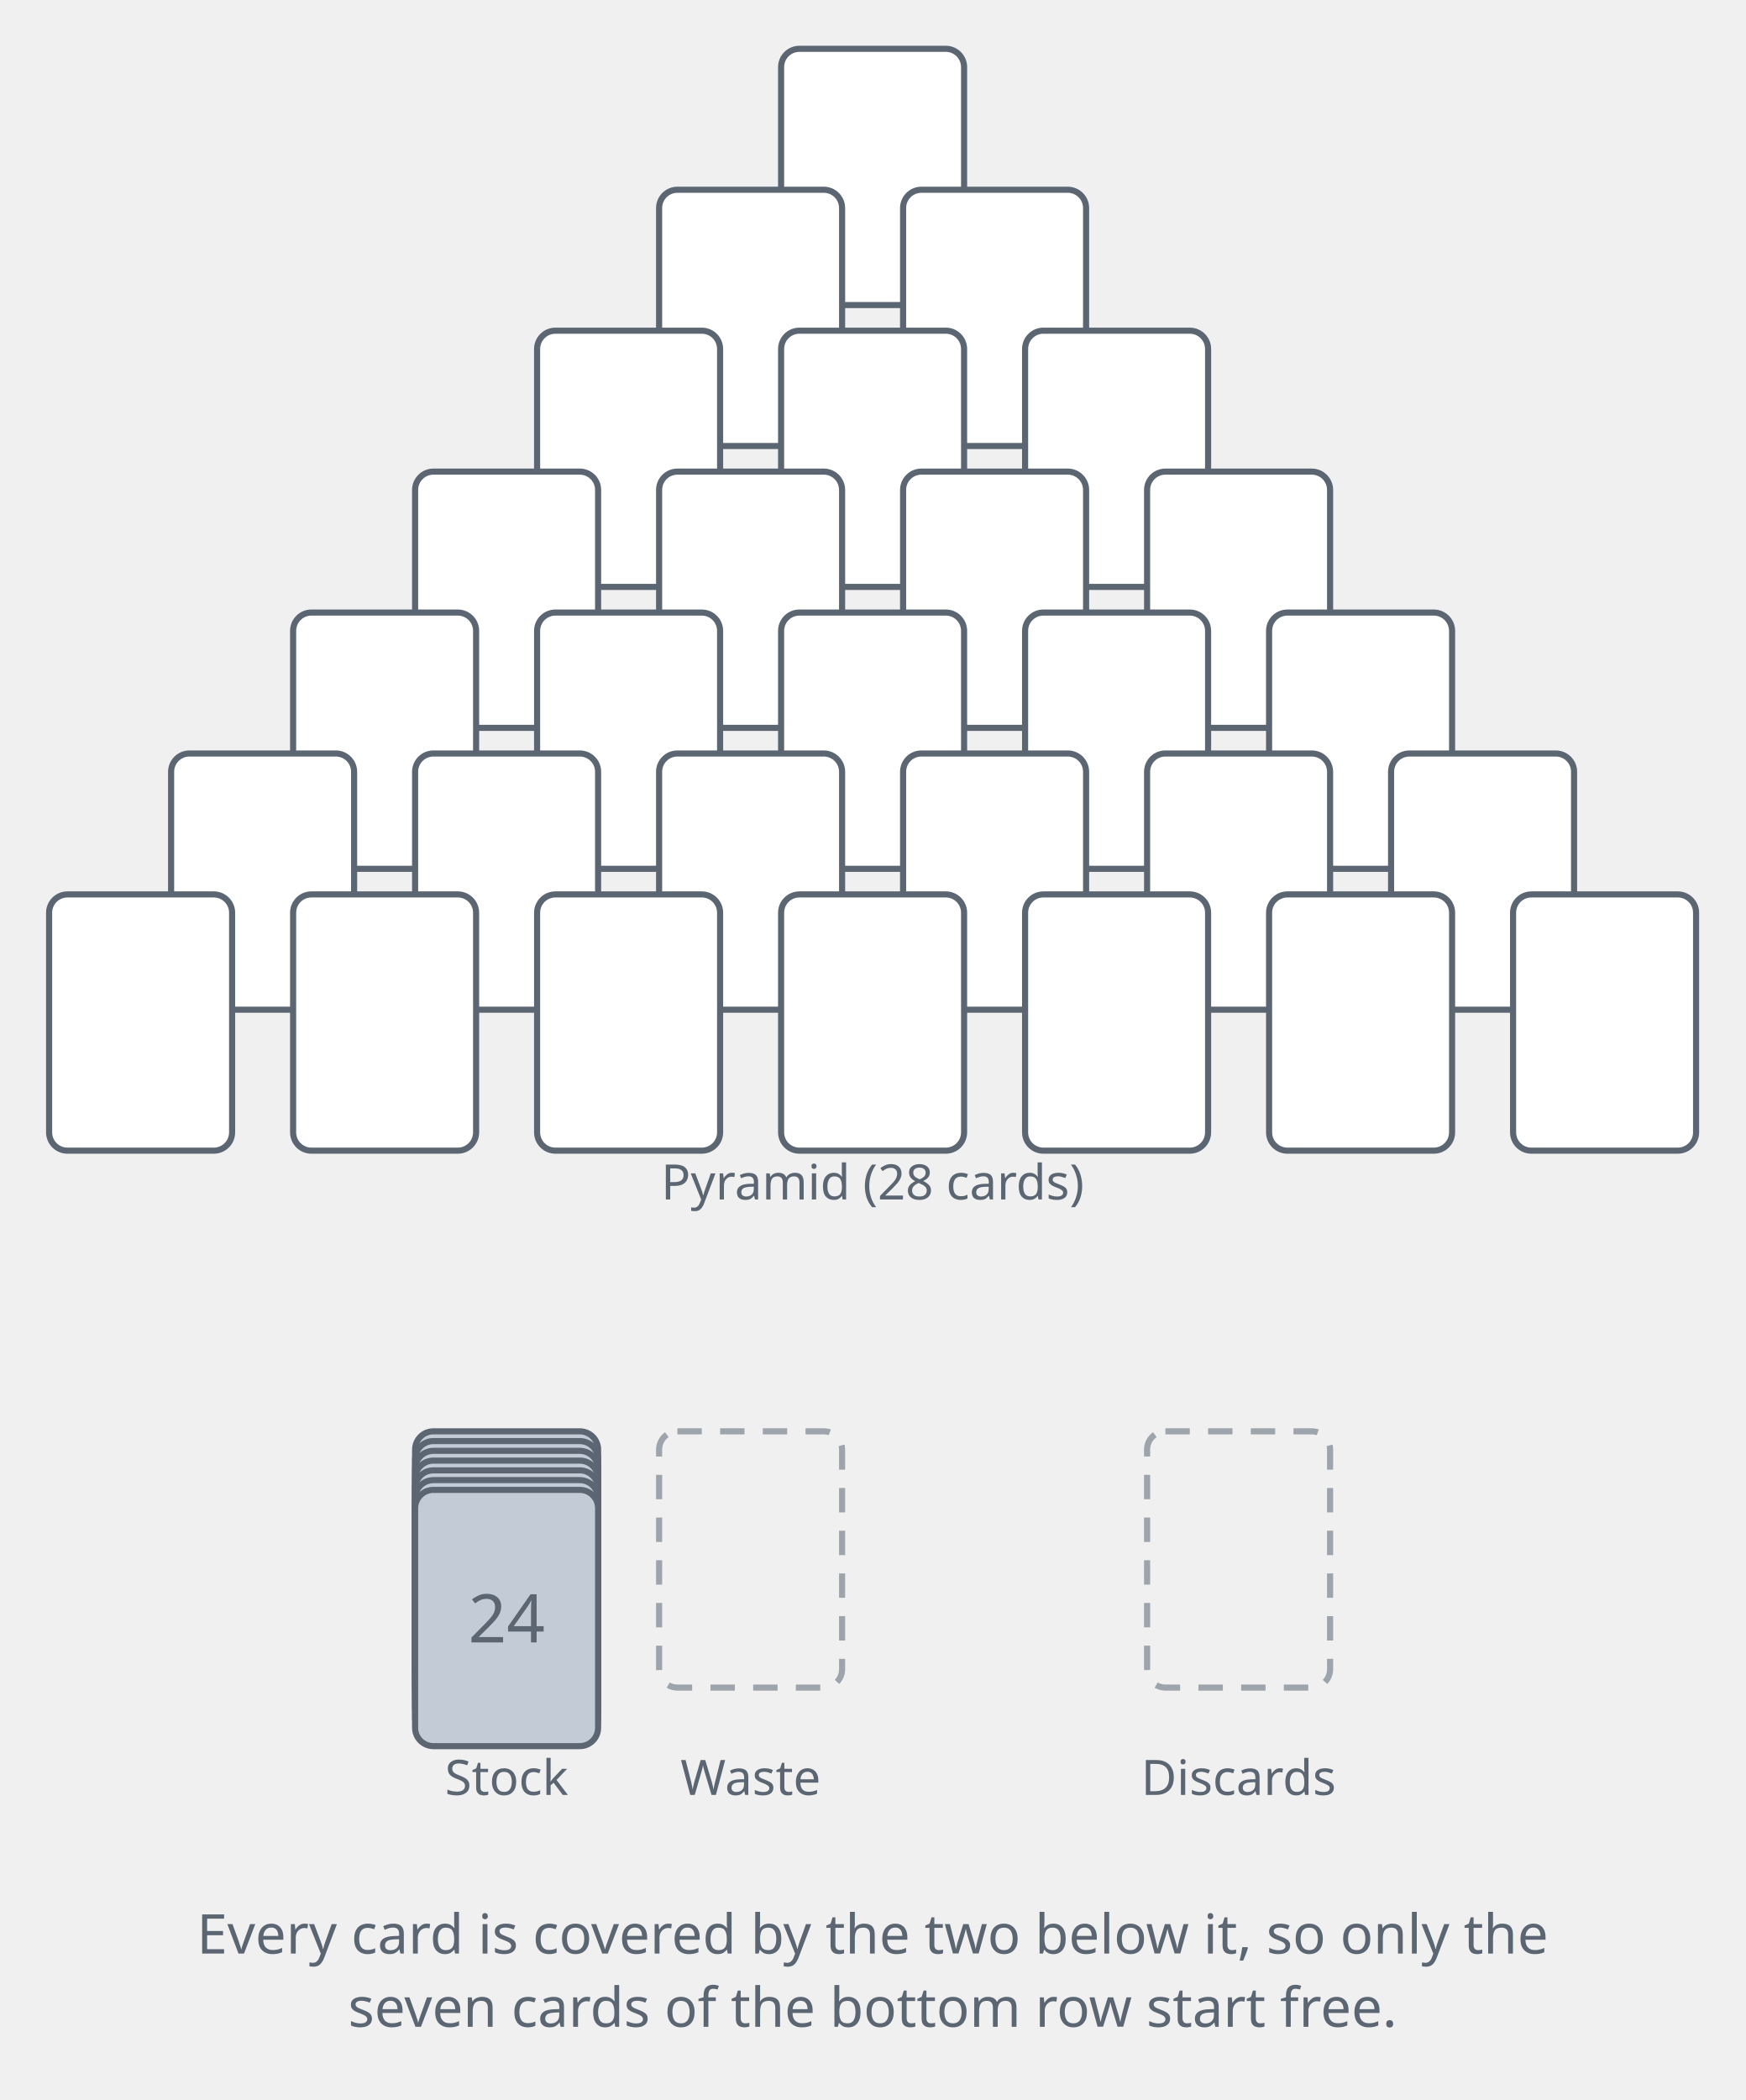
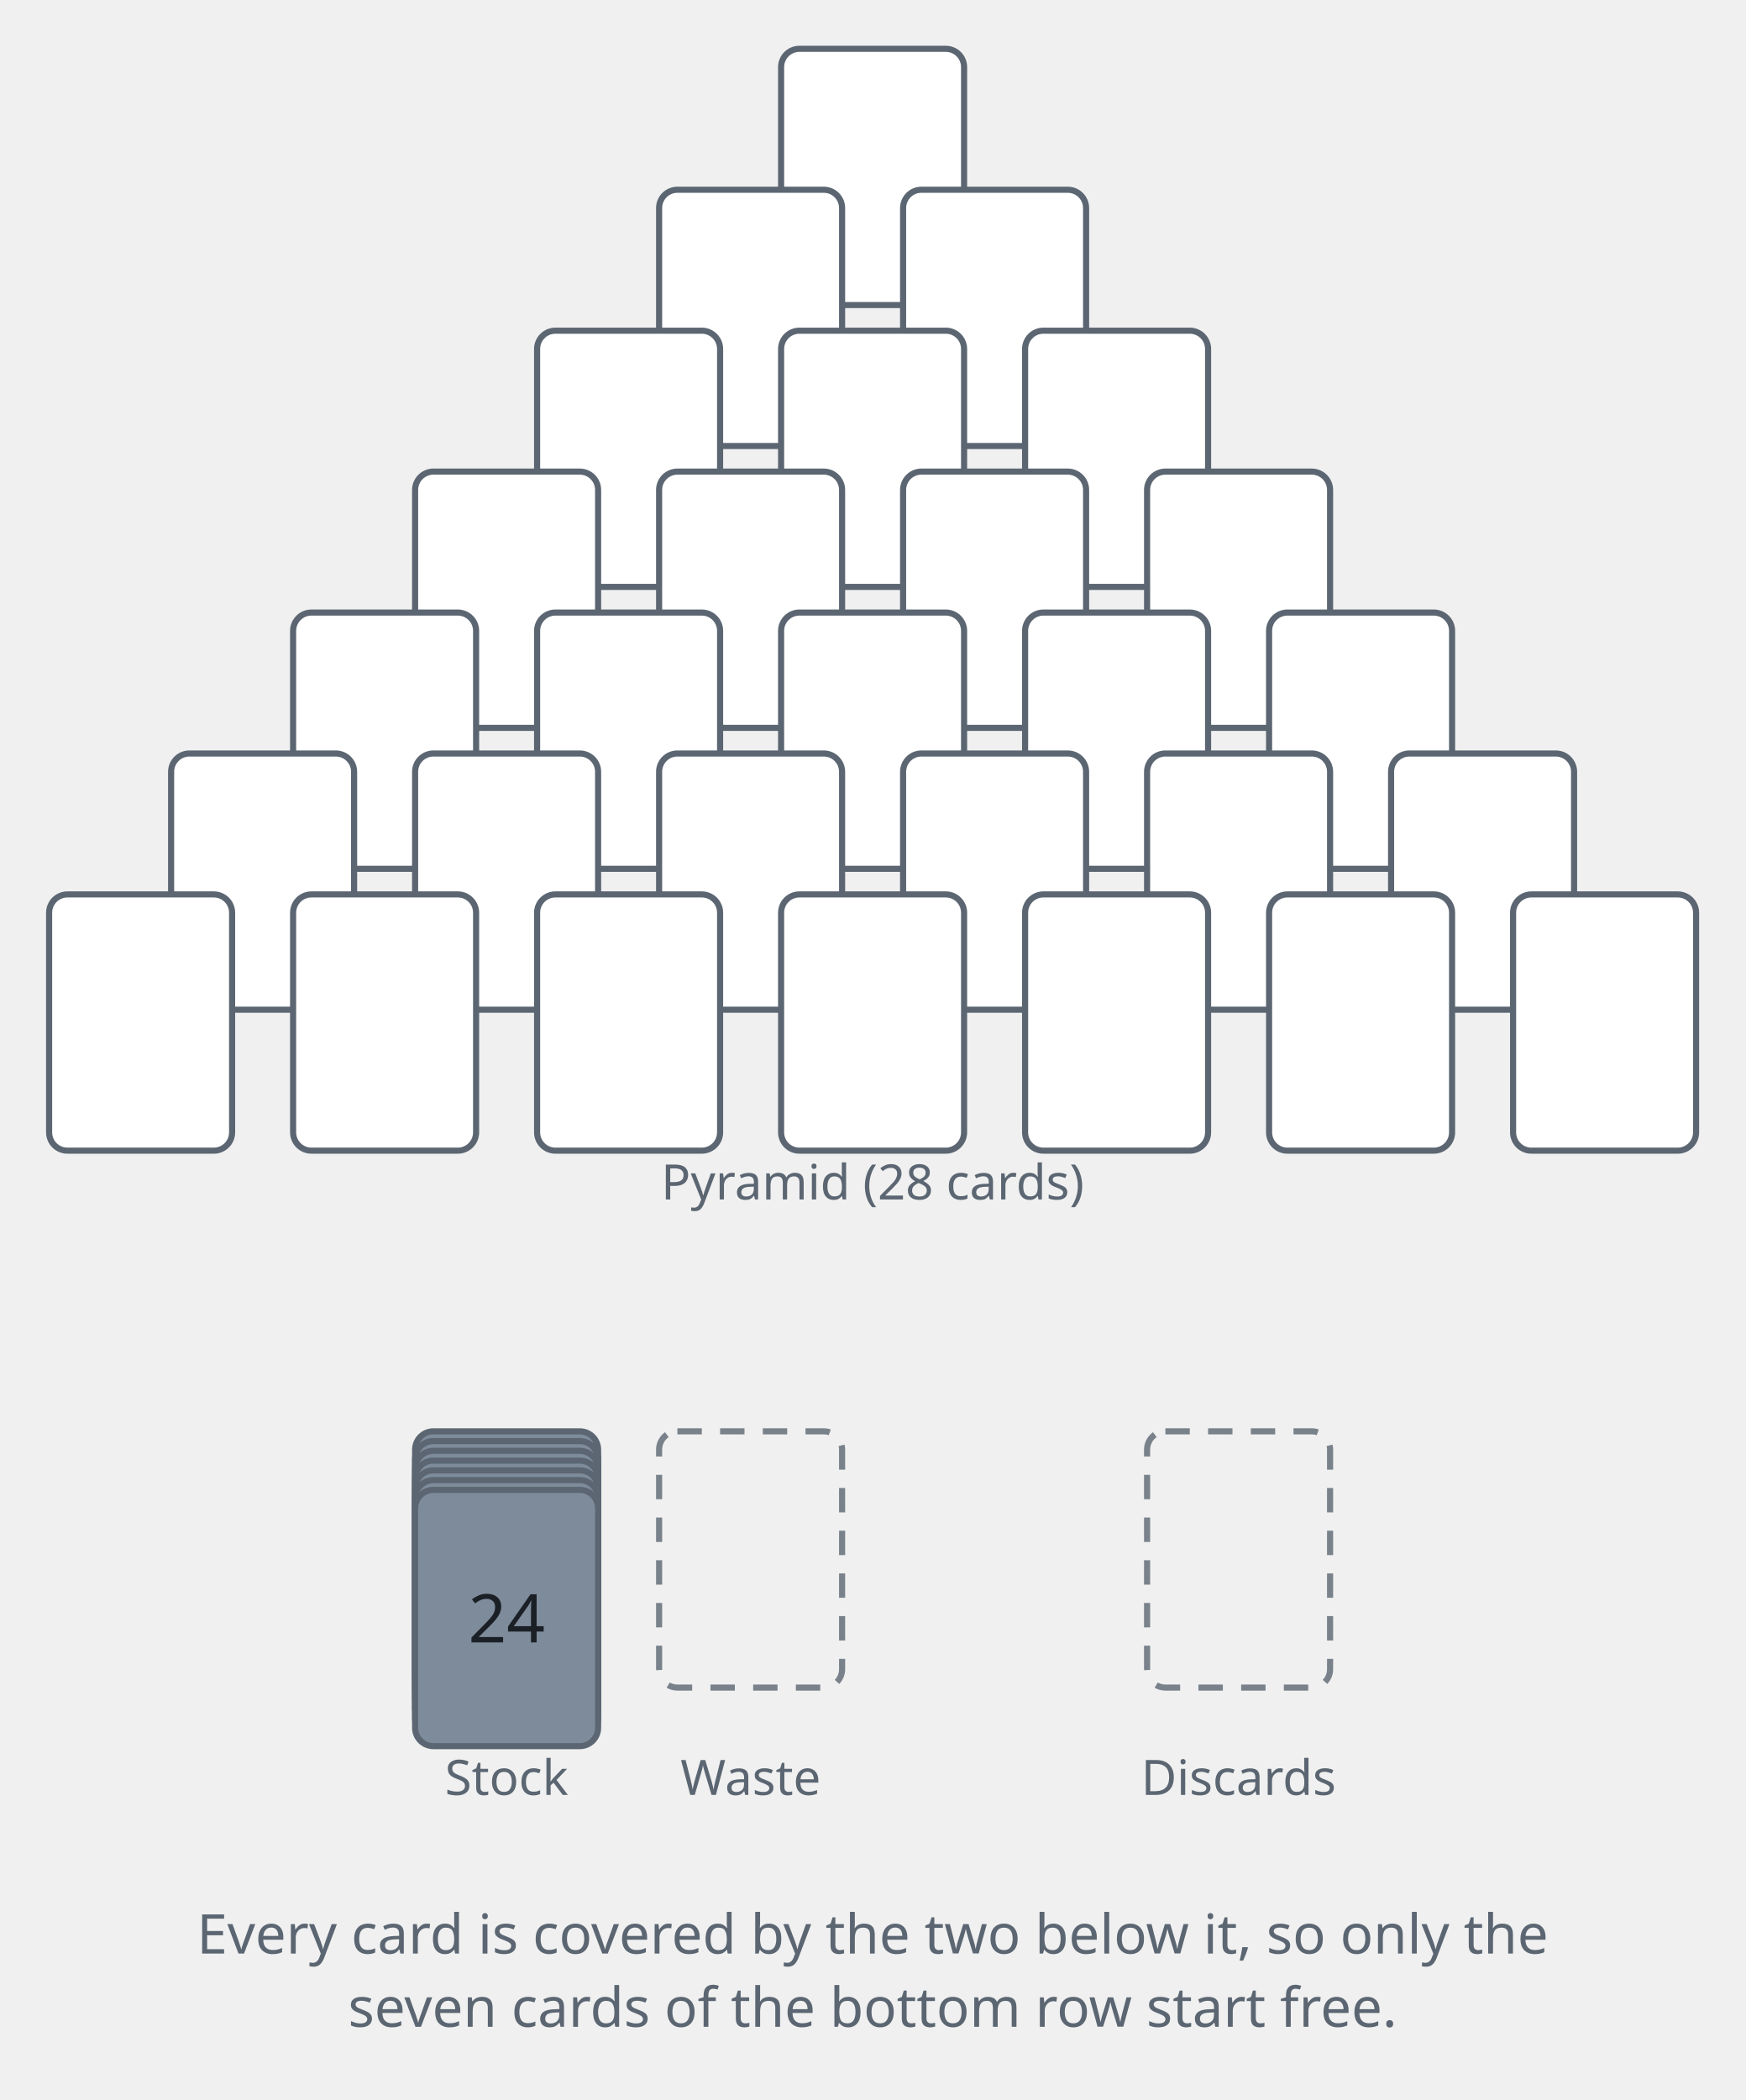
<svg xmlns="http://www.w3.org/2000/svg" viewBox="0 0 286 344.2" width="458" height="551" role="img" aria-label="Pyramid setup diagram">
  <rect x="128.0" y="8.0" width="30" height="42" rx="3" fill="#ffffff" stroke="#5b6672" stroke-width="1" />
  <rect x="108.0" y="31.1" width="30" height="42" rx="3" fill="#ffffff" stroke="#5b6672" stroke-width="1" />
  <rect x="148.0" y="31.1" width="30" height="42" rx="3" fill="#ffffff" stroke="#5b6672" stroke-width="1" />
  <rect x="88.0" y="54.2" width="30" height="42" rx="3" fill="#ffffff" stroke="#5b6672" stroke-width="1" />
  <rect x="128.0" y="54.2" width="30" height="42" rx="3" fill="#ffffff" stroke="#5b6672" stroke-width="1" />
  <rect x="168.0" y="54.2" width="30" height="42" rx="3" fill="#ffffff" stroke="#5b6672" stroke-width="1" />
  <rect x="68.0" y="77.3" width="30" height="42" rx="3" fill="#ffffff" stroke="#5b6672" stroke-width="1" />
  <rect x="108.0" y="77.3" width="30" height="42" rx="3" fill="#ffffff" stroke="#5b6672" stroke-width="1" />
  <rect x="148.0" y="77.3" width="30" height="42" rx="3" fill="#ffffff" stroke="#5b6672" stroke-width="1" />
  <rect x="188.0" y="77.3" width="30" height="42" rx="3" fill="#ffffff" stroke="#5b6672" stroke-width="1" />
  <rect x="48.0" y="100.4" width="30" height="42" rx="3" fill="#ffffff" stroke="#5b6672" stroke-width="1" />
  <rect x="88.0" y="100.4" width="30" height="42" rx="3" fill="#ffffff" stroke="#5b6672" stroke-width="1" />
  <rect x="128.0" y="100.4" width="30" height="42" rx="3" fill="#ffffff" stroke="#5b6672" stroke-width="1" />
  <rect x="168.0" y="100.4" width="30" height="42" rx="3" fill="#ffffff" stroke="#5b6672" stroke-width="1" />
  <rect x="208.0" y="100.4" width="30" height="42" rx="3" fill="#ffffff" stroke="#5b6672" stroke-width="1" />
  <rect x="28.0" y="123.5" width="30" height="42" rx="3" fill="#ffffff" stroke="#5b6672" stroke-width="1" />
  <rect x="68.0" y="123.5" width="30" height="42" rx="3" fill="#ffffff" stroke="#5b6672" stroke-width="1" />
  <rect x="108.0" y="123.5" width="30" height="42" rx="3" fill="#ffffff" stroke="#5b6672" stroke-width="1" />
  <rect x="148.0" y="123.5" width="30" height="42" rx="3" fill="#ffffff" stroke="#5b6672" stroke-width="1" />
  <rect x="188.0" y="123.5" width="30" height="42" rx="3" fill="#ffffff" stroke="#5b6672" stroke-width="1" />
  <rect x="228.0" y="123.5" width="30" height="42" rx="3" fill="#ffffff" stroke="#5b6672" stroke-width="1" />
  <rect x="8.0" y="146.6" width="30" height="42" rx="3" fill="#ffffff" stroke="#5b6672" stroke-width="1" />
  <rect x="48.0" y="146.6" width="30" height="42" rx="3" fill="#ffffff" stroke="#5b6672" stroke-width="1" />
  <rect x="88.0" y="146.6" width="30" height="42" rx="3" fill="#ffffff" stroke="#5b6672" stroke-width="1" />
  <rect x="128.0" y="146.6" width="30" height="42" rx="3" fill="#ffffff" stroke="#5b6672" stroke-width="1" />
  <rect x="168.0" y="146.6" width="30" height="42" rx="3" fill="#ffffff" stroke="#5b6672" stroke-width="1" />
  <rect x="208.0" y="146.6" width="30" height="42" rx="3" fill="#ffffff" stroke="#5b6672" stroke-width="1" />
  <rect x="248.0" y="146.6" width="30" height="42" rx="3" fill="#ffffff" stroke="#5b6672" stroke-width="1" />
-   <rect x="68.0" y="234.6" width="30" height="42" rx="3" fill="#c3ccd6" stroke="#5b6672" stroke-width="1" />
-   <rect x="68.0" y="236.2" width="30" height="42" rx="3" fill="#c3ccd6" stroke="#5b6672" stroke-width="1" />
-   <rect x="68.0" y="237.8" width="30" height="42" rx="3" fill="#c3ccd6" stroke="#5b6672" stroke-width="1" />
-   <rect x="68.0" y="239.4" width="30" height="42" rx="3" fill="#c3ccd6" stroke="#5b6672" stroke-width="1" />
-   <rect x="68.0" y="241.0" width="30" height="42" rx="3" fill="#c3ccd6" stroke="#5b6672" stroke-width="1" />
-   <rect x="68.0" y="242.6" width="30" height="42" rx="3" fill="#c3ccd6" stroke="#5b6672" stroke-width="1" />
-   <rect x="68.0" y="244.2" width="30" height="42" rx="3" fill="#c3ccd6" stroke="#5b6672" stroke-width="1" />
-   <text x="83.0" y="269.2" text-anchor="middle" font-family="system-ui, sans-serif" font-size="11" fill="#5b6672">24</text>
-   <rect x="108.0" y="234.6" width="30" height="42" rx="3" fill="none" stroke="#5b6672" stroke-width="1" stroke-dasharray="4 3" opacity="0.55" />
-   <rect x="188.0" y="234.6" width="30" height="42" rx="3" fill="none" stroke="#5b6672" stroke-width="1" stroke-dasharray="4 3" opacity="0.55" />
+   <rect x="68.0" y="234.6" width="30" height="42" rx="3" fill="#7e8b9a" stroke="#5b6672" stroke-width="1" />
+   <rect x="68.0" y="236.2" width="30" height="42" rx="3" fill="#7e8b9a" stroke="#5b6672" stroke-width="1" />
+   <rect x="68.0" y="237.8" width="30" height="42" rx="3" fill="#7e8b9a" stroke="#5b6672" stroke-width="1" />
+   <rect x="68.0" y="239.4" width="30" height="42" rx="3" fill="#7e8b9a" stroke="#5b6672" stroke-width="1" />
+   <rect x="68.0" y="241.0" width="30" height="42" rx="3" fill="#7e8b9a" stroke="#5b6672" stroke-width="1" />
+   <rect x="68.0" y="242.6" width="30" height="42" rx="3" fill="#7e8b9a" stroke="#5b6672" stroke-width="1" />
+   <rect x="68.0" y="244.2" width="30" height="42" rx="3" fill="#7e8b9a" stroke="#5b6672" stroke-width="1" />
+   <text x="83.0" y="269.2" text-anchor="middle" font-family="system-ui, sans-serif" font-size="11" fill="#1b2027">24</text>
+   <rect x="108.0" y="234.6" width="30" height="42" rx="3" fill="none" stroke="#5b6672" stroke-width="1" stroke-dasharray="4 3" opacity="0.8" />
+   <rect x="188.0" y="234.6" width="30" height="42" rx="3" fill="none" stroke="#5b6672" stroke-width="1" stroke-dasharray="4 3" opacity="0.8" />
  <text x="143.0" y="196.6" text-anchor="middle" font-family="system-ui, sans-serif" font-size="8" fill="#5b6672">Pyramid (28 cards)</text>
  <text x="83.0" y="294.2" text-anchor="middle" font-family="system-ui, sans-serif" font-size="8" fill="#5b6672">Stock</text>
  <text x="123.0" y="294.2" text-anchor="middle" font-family="system-ui, sans-serif" font-size="8" fill="#5b6672">Waste</text>
  <text x="203.0" y="294.2" text-anchor="middle" font-family="system-ui, sans-serif" font-size="8" fill="#5b6672">Discards</text>
  <text x="143.0" y="320.2" text-anchor="middle" font-family="system-ui, sans-serif" font-size="9" fill="#5b6672">Every card is covered by the two below it, so only the</text>
  <text x="143.0" y="332.2" text-anchor="middle" font-family="system-ui, sans-serif" font-size="9" fill="#5b6672">seven cards of the bottom row start free.</text>
</svg>
